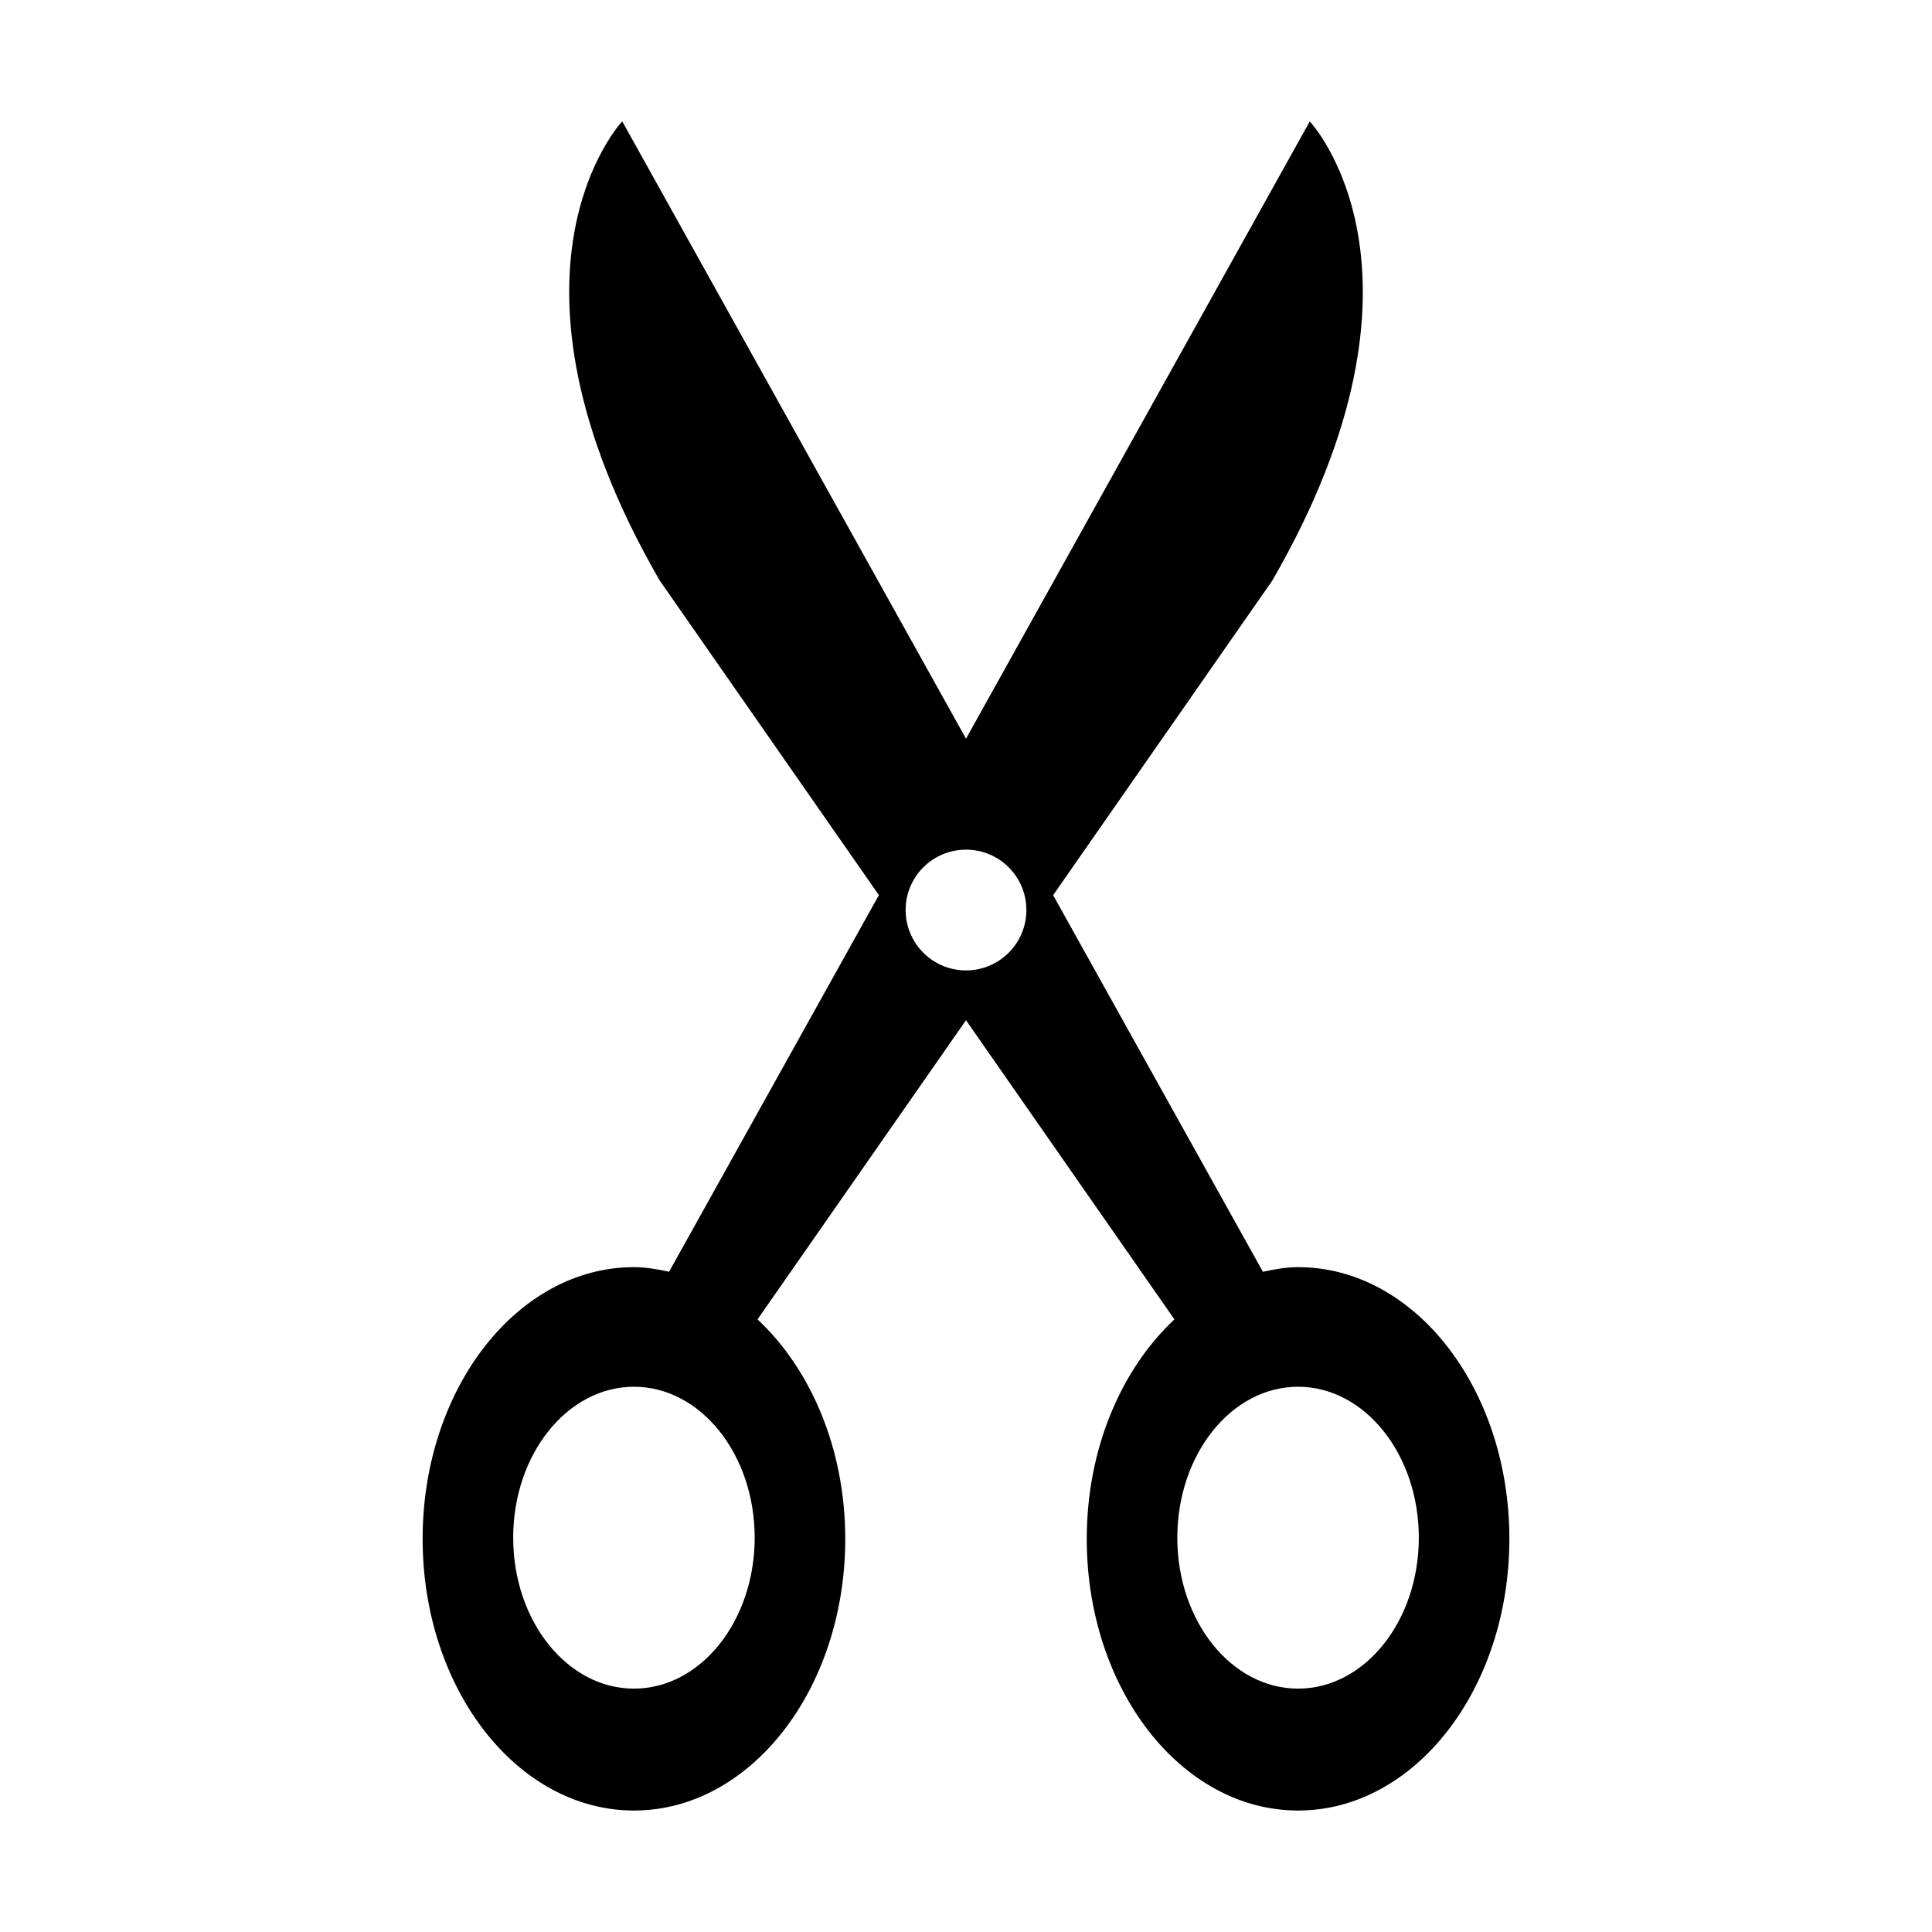
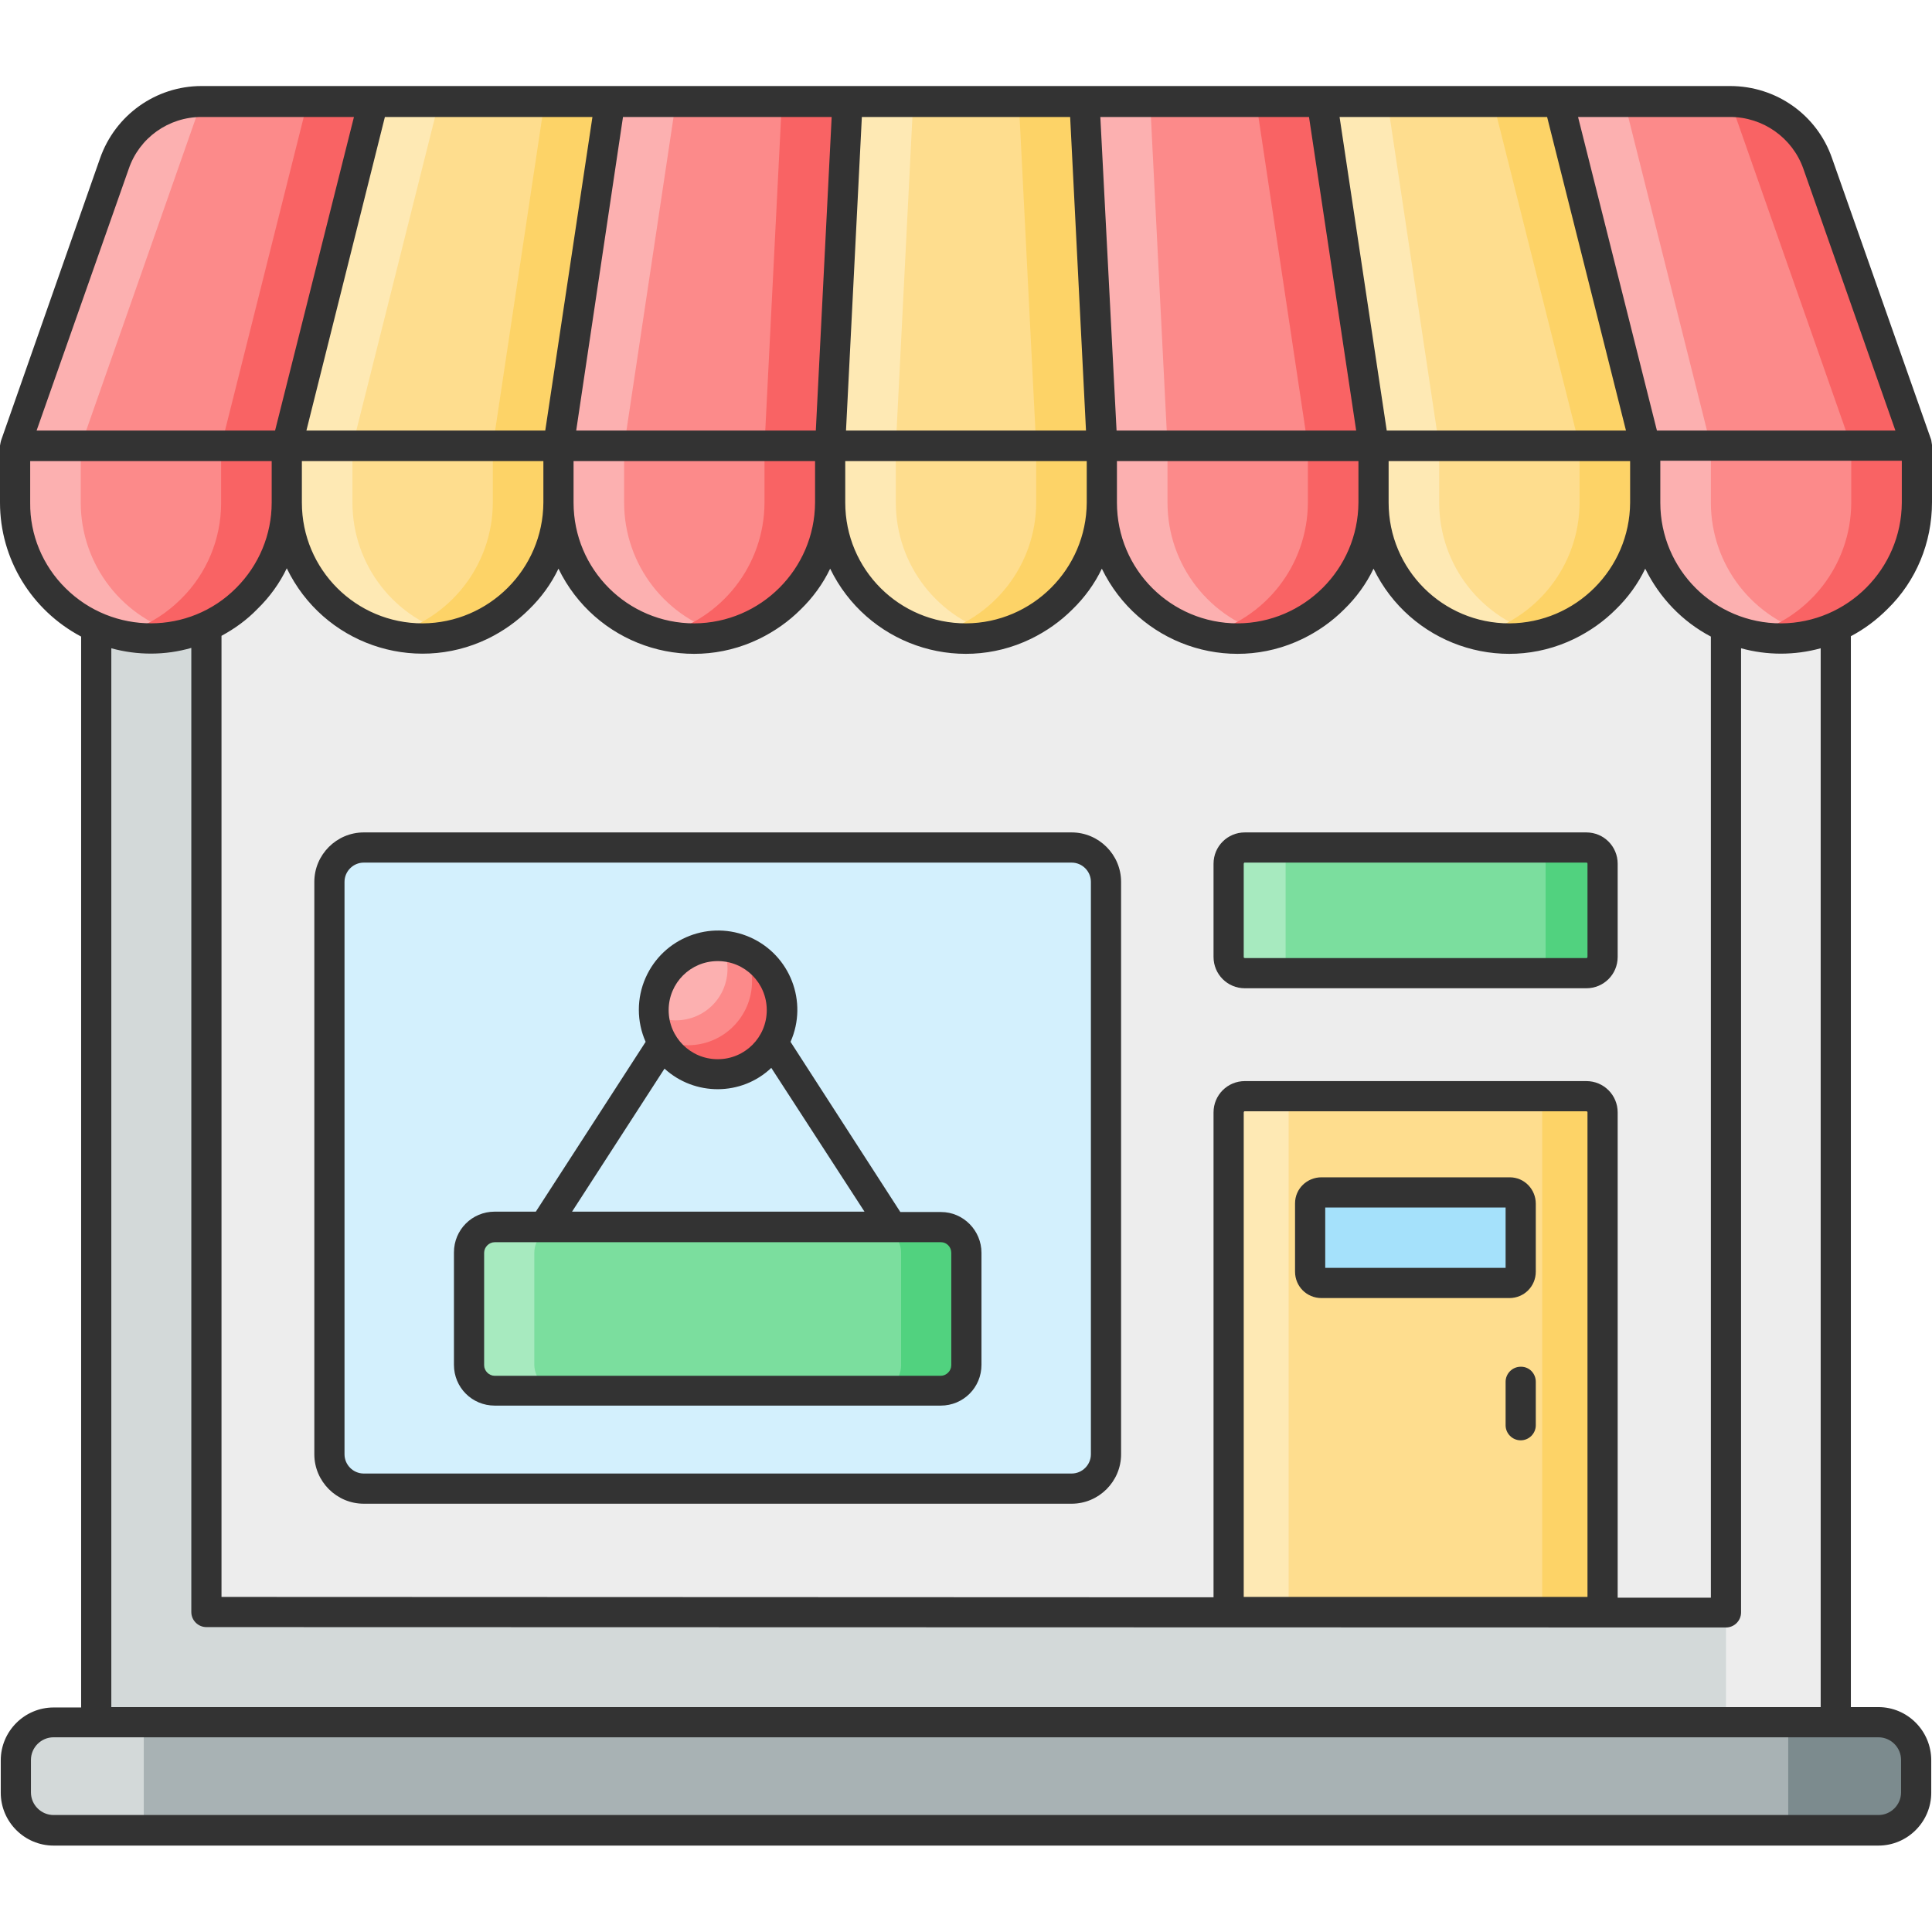
- <svg xmlns="http://www.w3.org/2000/svg" fill="#000000" width="800px" height="800px" viewBox="0 0 32 32" version="1.1">
-   <path d="M21.5 20.988c1.934 0 3.5 2.016 3.5 4.5 0 2.486-1.566 4.5-3.5 4.5s-3.5-2.014-3.5-4.5c0-1.498 0.576-2.816 1.452-3.635l-3.452-4.955-3.453 4.955c0.877 0.819 1.453 2.137 1.453 3.635 0 2.486-1.567 4.5-3.5 4.5s-3.5-2.014-3.5-4.5c0-2.484 1.567-4.5 3.5-4.5 0.199 0 0.392 0.035 0.582 0.076l3.475-6.238-3.631-5.212c-2.961-5.129-0.62-7.604-0.62-7.604l5.694 10.225 5.694-10.224c0 0 2.341 2.475-0.62 7.604l-3.631 5.212 3.475 6.238c0.189-0.042 0.383-0.077 0.582-0.077zM10.5 22.969c-1.104 0-2 1.119-2 2.5s0.896 2.5 2 2.5 2-1.119 2-2.5-0.896-2.5-2-2.5zM16 14.073c-0.552 0-1 0.447-1 1 0 0.552 0.448 1 1 1 0.553 0 1-0.448 1-1 0-0.553-0.447-1-1-1zM19.5 25.469c0 1.381 0.896 2.5 2 2.5s2-1.119 2-2.5-0.896-2.5-2-2.5-2 1.119-2 2.5z" />
+ <svg xmlns="http://www.w3.org/2000/svg" width="800px" height="800px" viewBox="0 0 512 512" id="_12_Shop_Open" version="1.1" xml:space="preserve">
+   <style type="text/css">
+ 	.st0{fill:#D3D9D9;}
+ 	.st1{fill:#A8B2B4;}
+ 	.st2{fill:#7C8B8E;}
+ 	.st3{fill:#EDEDED;}
+ 	.st4{fill:#FEDD8E;}
+ 	.st5{fill:#FC8A8A;}
+ 	.st6{fill:#FEE9B4;}
+ 	.st7{fill:#FCB0B0;}
+ 	.st8{fill:#FDD367;}
+ 	.st9{fill:#F96364;}
+ 	.st10{fill:#7BDE9E;}
+ 	.st11{fill:#51D27F;}
+ 	.st12{fill:#A7EABF;}
+ 	.st13{fill:#D3F0FD;}
+ 	.st14{fill:#A5E1FB;}
+ 	.st15{fill:#333333;}
+ </style>
+   <path class="st0" d="M486.5,83.2v373.3h-461V83.2c0-16.2,13.1-29.3,29.3-29.3c0,0,0,0,0,0h402.5C473.5,53.9,486.5,67,486.5,83.2z" />
+   <path class="st1" d="M507.8,475v-8.6c0-5.5-4.5-10-10-10H14.2c-5.5,0-10,4.5-10,10v8.6c0,5.5,4.5,10,10,10h483.6  C503.3,485,507.8,480.5,507.8,475z" />
+   <path class="st0" d="M38.1,456.4V485H14.2c-5.5,0-10-4.5-10-10v-8.6c0-5.5,4.5-10,10-10H38.1z" />
+   <path class="st2" d="M507.8,466.4v8.6c0,5.5-4.5,10-10,10h-23.9v-28.6h23.9C503.3,456.4,507.8,460.9,507.8,466.4z" />
+   <path class="st3" d="M428.1,53.9c16.2,0,29.3,13.1,29.3,29.3c0,0,0,0,0,0v373.2h29.2V83.2c0-16.2-13-29.3-29.2-29.3L428.1,53.9z" />
+   <path class="st3" d="M54.7,427.2v-344c0-4.5,3.6-8.1,8-8.1c0,0,0,0,0.1,0h386.5c4.5,0,8.1,3.6,8.1,8c0,0,0,0,0,0.1v344.1L54.7,427.2  L54.7,427.2z" />
+   <path class="st4" d="M76,118.2h72v15c0,9.6-3.8,18.7-10.6,25.4c-14,14.1-36.7,14.1-50.8,0.2c-6.8-6.8-10.6-16-10.6-25.6V118.2z" />
+   <path class="st4" d="M436,118.2v15c0,9.6-3.8,18.7-10.6,25.4c-14,14.1-36.7,14.1-50.8,0.2c-6.8-6.8-10.6-16-10.6-25.6v-15H436z" />
+   <path class="st4" d="M220,118.2h72v15c0,9.6-3.8,18.7-10.6,25.4c-14,14.1-36.7,14.1-50.8,0.2c-6.8-6.8-10.6-16-10.6-25.6V118.2z" />
+   <path class="st5" d="M4,118.2h72v15c0,9.6-3.8,18.7-10.6,25.4c-14,14.1-36.7,14.1-50.8,0.2C7.8,152,4,142.8,4,133.2V118.2z" />
+   <path class="st5" d="M292,118.2h72v15c0,9.6-3.8,18.7-10.6,25.4c-14,14.1-36.7,14.1-50.8,0.2c-6.8-6.8-10.6-16-10.6-25.6V118.2z" />
+   <path class="st5" d="M148,118.2h72v15c0,9.6-3.8,18.7-10.6,25.4c-14,14.1-36.7,14.1-50.8,0.2c-6.8-6.8-10.6-16-10.6-25.6V118.2z" />
+   <path class="st5" d="M508,118.2v15c0,9.6-3.8,18.7-10.6,25.4c-14,14.1-36.7,14.1-50.8,0.2c-6.8-6.8-10.6-16-10.6-25.6v-15H508z" />
+   <path class="st5" d="M98.9,27L76,118.2H4l26.3-74.7C33.7,33.6,43,27,53.4,27H98.9z" />
+   <polygon class="st4" points="161.7,27 148,118.2 76,118.2 98.9,27 " />
+   <polygon class="st5" points="224.6,27 220,118.2 148,118.2 161.7,27 " />
+   <polygon class="st4" points="287.4,27 292,118.2 220,118.2 224.6,27 " />
+   <polygon class="st5" points="350.3,27 364,118.2 292,118.2 287.4,27 " />
+   <polygon class="st4" points="413.1,27 436,118.2 364,118.2 350.3,27 " />
+   <path class="st5" d="M481.7,43.4l26.3,74.8h-72L413.1,27h45.4C468.9,27,478.2,33.5,481.7,43.4z" />
+   <path class="st6" d="M120.7,168.2c-19.5,4.7-39-7.3-43.7-26.8c-0.6-2.7-1-5.4-1-8.2v-15h17.4v15C93.4,149.7,104.6,164.2,120.7,168.2  z" />
+   <path class="st6" d="M408.7,168.2c-19.5,4.7-39-7.3-43.7-26.8c-0.6-2.7-1-5.4-1-8.2v-15h17.4v15  C381.4,149.7,392.6,164.2,408.7,168.2z" />
+   <path class="st6" d="M264.7,168.2c-19.5,4.7-39-7.3-43.7-26.8c-0.6-2.7-1-5.4-1-8.2v-15h17.4v15  C237.4,149.7,248.6,164.2,264.7,168.2z" />
+   <path class="st7" d="M48.7,168.2c-19.5,4.7-39-7.3-43.7-26.8c-0.6-2.7-1-5.4-1-8.2v-15h17.4v15C21.4,149.7,32.6,164.2,48.7,168.2z" />
+   <path class="st7" d="M336.7,168.2c-19.5,4.7-39-7.3-43.7-26.8c-0.6-2.7-1-5.4-1-8.2v-15h17.4v15  C309.4,149.7,320.6,164.2,336.7,168.2z" />
+   <path class="st7" d="M192.7,168.2c-19.5,4.7-39-7.3-43.7-26.8c-0.6-2.7-1-5.4-1-8.2v-15h17.4v15  C165.4,149.7,176.6,164.2,192.7,168.2z" />
+   <path class="st7" d="M480.7,168.2c-19.5,4.7-39-7.3-43.7-26.8c-0.6-2.7-1-5.4-1-8.2v-15h17.4v15  C453.4,149.7,464.6,164.2,480.7,168.2z" />
+   <path class="st7" d="M53.4,27l-32,91.2H4l26.3-74.7C33.7,33.6,43,27,53.4,27z" />
+   <polygon class="st6" points="116.3,27 93.4,118.2 93.4,118.2 76,118.2 76,118.2 98.9,27 " />
+   <polygon class="st7" points="179.1,27 165.4,118.2 148,118.2 161.7,27 " />
+   <polygon class="st6" points="242,27 237.4,118.2 220,118.2 224.6,27 " />
+   <polygon class="st7" points="309.4,118.2 292,118.2 287.4,27 304.8,27 " />
+   <polygon class="st6" points="381.4,118.2 364,118.2 350.3,27 367.7,27 " />
+   <polygon class="st7" points="453.4,118.2 436,118.2 413.1,27 430.5,27 " />
+   <path class="st8" d="M148,118.2v15c0,9.6-3.8,18.7-10.6,25.4c-6.7,6.8-15.9,10.6-25.4,10.6c-2.9,0-5.8-0.4-8.7-1  c16-4.1,27.2-18.4,27.3-34.9v-15.1H148L148,118.2z" />
+   <path class="st8" d="M436,118.2v15c0,9.6-3.8,18.7-10.6,25.4c-6.7,6.8-15.9,10.6-25.4,10.6c-2.9,0-5.8-0.4-8.7-1  c16-4.1,27.2-18.4,27.3-34.9v-15.1H436L436,118.2z" />
+   <path class="st8" d="M292,118.2v15c0,9.6-3.8,18.7-10.6,25.4c-6.7,6.8-15.9,10.6-25.4,10.6c-2.9,0-5.8-0.4-8.7-1  c16-4.1,27.2-18.4,27.3-34.9v-15.1H292L292,118.2z" />
+   <path class="st9" d="M76,118.2v15c0,9.6-3.8,18.7-10.6,25.4c-6.7,6.8-15.9,10.6-25.4,10.6c-2.9,0-5.8-0.4-8.7-1  c6.3-1.6,12.1-4.9,16.7-9.5c6.8-6.7,10.6-15.9,10.6-25.4v-15.1H76L76,118.2z" />
+   <path class="st9" d="M364,118.2v15c0,9.6-3.8,18.7-10.6,25.4c-6.7,6.8-15.9,10.6-25.4,10.6c-2.9,0-5.8-0.4-8.7-1  c16-4.1,27.2-18.4,27.3-34.9v-15.1H364L364,118.2z" />
+   <path class="st9" d="M220,118.2v15c0,9.6-3.8,18.7-10.6,25.4c-6.7,6.8-15.9,10.6-25.4,10.6c-2.9,0-5.8-0.4-8.7-1  c16-4.1,27.2-18.4,27.3-34.9v-15.1H220L220,118.2z" />
+   <path class="st9" d="M508,118.2v15c0,9.6-3.8,18.7-10.6,25.4c-6.7,6.8-15.9,10.6-25.4,10.6c-2.9,0-5.8-0.4-8.7-1  c16-4.1,27.2-18.4,27.3-34.9v-15.1H508L508,118.2z" />
+   <polygon class="st9" points="98.9,27 76,118.2 58.6,118.2 81.5,27 " />
+   <polygon class="st8" points="161.7,27 148,118.2 148,118.2 130.6,118.2 130.6,118.2 144.3,27 " />
+   <polygon class="st9" points="224.6,27 220,118.2 202.6,118.2 207.2,27 " />
+   <polygon class="st8" points="292,118.2 274.6,118.2 270,27 287.4,27 " />
+   <polygon class="st9" points="364,118.2 346.6,118.2 332.9,27 350.3,27 " />
+   <polygon class="st8" points="436,118.2 418.6,118.2 395.7,27 413.1,27 " />
+   <path class="st9" d="M508,118.2h-17.4l-32-91.2l0,0c10.4,0,19.7,6.6,23.2,16.4L508,118.2z" />
+   <path class="st4" d="M424.7,294.8v132.5h-99.1V294.8c0-2.4,1.9-4.3,4.2-4.3c0,0,0,0,0.1,0h90.5C422.8,290.5,424.7,292.4,424.7,294.8  C424.7,294.8,424.7,294.8,424.7,294.8z" />
+   <path class="st8" d="M424.7,294.8v132.5h-16V294.8c0-2.4-1.9-4.3-4.2-4.3c0,0,0,0-0.1,0h16C422.8,290.5,424.7,292.4,424.7,294.8  C424.7,294.8,424.7,294.8,424.7,294.8z" />
+   <path class="st6" d="M345.8,290.5c-2.4,0-4.3,1.9-4.3,4.2c0,0,0,0,0,0.1v132.5h-16V294.8c0-2.4,1.9-4.3,4.2-4.3c0,0,0,0,0.1,0H345.8  z" />
+   <path class="st10" d="M424.7,228.9v24.7c0,2.4-1.9,4.3-4.2,4.3c0,0,0,0-0.1,0h-90.5c-2.4,0-4.3-1.9-4.3-4.2c0,0,0,0,0-0.1v-24.7  c0-2.4,1.9-4.3,4.2-4.3c0,0,0,0,0.1,0h90.5C422.8,224.6,424.7,226.5,424.7,228.9z" />
+   <path class="st11" d="M424.7,228.9v24.7c0,2.4-1.9,4.3-4.2,4.3c0,0,0,0-0.1,0h-15.1c2.4,0,4.3-1.9,4.3-4.2c0,0,0,0,0-0.1v-24.7  c0-2.4-1.9-4.3-4.2-4.3c0,0,0,0-0.1,0h15.1C422.8,224.6,424.7,226.5,424.7,228.9z" />
+   <path class="st12" d="M345,258h-15.1c-2.4,0-4.3-1.9-4.3-4.2c0,0,0,0,0-0.1V229c0-2.4,1.9-4.3,4.2-4.3c0,0,0,0,0.1,0H345  c-2.4,0-4.3,1.9-4.3,4.2c0,0,0,0,0,0.1v24.7C340.7,256.1,342.6,258,345,258z" />
+   <path class="st13" d="M293.1,233.7v151.7c0,5-4.1,9.1-9.1,9.1H96.4c-5,0-9.1-4.1-9.1-9.1V233.7c0-5,4.1-9.1,9.1-9.1H284  C289,224.6,293.1,228.7,293.1,233.7z" />
+   <path class="st14" d="M403,319v18c0,1.7-1.3,3-3,3h-49.8c-1.7,0-3-1.3-3-3v-18c0-1.6,1.3-3,2.9-3c0,0,0.1,0,0.1,0H400  c1.6,0,3,1.3,3,2.9C403,318.9,403,319,403,319z" />
+   <path class="st10" d="M256.1,332v29.8c0,3.8-3,6.8-6.8,6.8H131.1c-3.8,0-6.8-3-6.8-6.8V332c0-3.8,3-6.8,6.8-6.8h118.3  C253.1,325.2,256.1,328.3,256.1,332z" />
+   <path class="st12" d="M148.4,368.6H131c-3.8,0-6.8-3-6.8-6.8V332c0-3.8,3-6.8,6.8-6.8h17.4c-3.8,0-6.8,3-6.8,6.8v29.8  C141.7,365.5,144.7,368.5,148.4,368.6z" />
+   <path class="st11" d="M256.1,332v29.8c0,3.8-3,6.8-6.8,6.8H232c3.8,0,6.8-3,6.8-6.8V332c0-3.8-3-6.8-6.8-6.8h17.4  C253.1,325.2,256.1,328.3,256.1,332z" />
+   <path class="st5" d="M207.2,267.7c0,9.4-7.6,17-17,17s-17-7.6-17-17s7.6-17,17-17C199.6,250.7,207.2,258.3,207.2,267.7  C207.2,267.7,207.2,267.7,207.2,267.7z" />
+   <path class="st7" d="M192.8,256.7c0,7.6-6.1,13.7-13.7,13.7c-2,0-4-0.4-5.8-1.3c0-0.5-0.1-1-0.1-1.4c0-9.4,7.6-17,17-17c0,0,0,0,0,0  c0.4,0,0.8,0,1.2,0.1C192.3,252.6,192.8,254.6,192.8,256.7z" />
+   <path class="st9" d="M207.2,267.7c0,9.4-7.6,17-17,17c0,0,0,0,0,0c-6.5,0-12.4-3.6-15.2-9.4c2.3,1.1,4.8,1.7,7.3,1.7  c9.4,0,17-7.6,17-17c0,0,0,0,0,0c0-2.6-0.6-5.2-1.8-7.6C203.5,255.2,207.2,261.1,207.2,267.7z" />
+   <path class="st15" d="M403,362.2c-2.2,0-4,1.8-4,4v11.5c0,2.2,1.8,4,4,4s4-1.8,4-4v-11.5c0-2.2-1.7-4-3.9-4  C403.1,362.2,403,362.2,403,362.2z" />
+   <path class="st15" d="M428.7,228.9c0-4.6-3.7-8.3-8.3-8.3h-90.5c-4.6,0-8.3,3.7-8.3,8.3v24.7c0,4.6,3.7,8.3,8.3,8.3h90.5  c4.6,0,8.3-3.7,8.3-8.3L428.7,228.9z M420.7,253.6c0,0.1-0.1,0.3-0.2,0.3c0,0,0,0-0.1,0h-90.5c-0.1,0-0.3-0.1-0.3-0.2c0,0,0,0,0-0.1  v-24.7c0-0.1,0.1-0.3,0.2-0.3c0,0,0,0,0.1,0h90.5c0.2,0,0.3,0.1,0.3,0.3L420.7,253.6z" />
+   <path class="st15" d="M400,312h-49.8c-3.8,0-7,3-7,6.9c0,0,0,0.1,0,0.1v18c0,3.9,3.1,7,7,7H400c3.9,0,7-3.1,7-7v-18c0-3.8-3-7-6.9-7  C400.1,312,400,312,400,312z M399,336h-47.8v-16H399V336z" />
+   <path class="st15" d="M284,220.6H96.4c-7.2,0-13.1,5.9-13.1,13.1v151.7c0,7.2,5.9,13.1,13.1,13.1H284c7.2,0,13.1-5.9,13.1-13.1  V233.7C297.1,226.5,291.2,220.6,284,220.6z M289.1,385.4c0,2.8-2.3,5.1-5.1,5.1H96.4c-2.8,0-5.1-2.3-5.1-5.1V233.7  c0-2.8,2.3-5.1,5.1-5.1H284c2.8,0,5.1,2.3,5.1,5.1V385.4z" />
+   <path class="st15" d="M249.4,321.2h-10.8l-29.1-45.1c4.7-10.6-0.1-23-10.7-27.7c-10.6-4.7-23,0.1-27.7,10.7c-2.4,5.4-2.4,11.6,0,17  l-29.1,45h-10.9c-6,0-10.8,4.8-10.8,10.8v29.8c0,6,4.8,10.8,10.8,10.8h118.2c6,0,10.8-4.8,10.8-10.8V332  C260.1,326.1,255.3,321.2,249.4,321.2z M190.2,254.7c7.2,0,13,5.8,13,13s-5.8,13-13,13s-13-5.8-13-13  C177.2,260.5,183,254.7,190.2,254.7L190.2,254.7z M176.1,283.2c8,7.3,20.4,7.3,28.3-0.2l24.7,38.1h-77.5L176.1,283.2z M252.1,361.8  c0,1.5-1.3,2.8-2.8,2.8H131.1c-1.5,0-2.8-1.3-2.8-2.8V332c0-1.5,1.3-2.8,2.8-2.8h118.3c1.5,0,2.7,1.3,2.7,2.8L252.1,361.8z" />
+   <path class="st15" d="M497.8,452.4h-7.3V168.6c3.6-1.9,6.8-4.3,9.7-7.2c7.6-7.4,11.8-17.6,11.8-28.3c0,0,0-15.1,0-15.2  c0-0.2-0.2-1.1-0.2-1.3l-26.3-74.7c-4-11.5-14.8-19.1-27-19.1H53.4c-12.1,0-22.9,7.7-26.9,19.2L0.4,116.4c-0.2,0.4-0.4,1.7-0.4,1.7  v15.1c0,14.9,8.3,28.5,21.5,35.5v283.8h-7.3c-7.7,0-14,6.3-14,14v8.6c0,7.7,6.3,14,14,14h483.6c7.7,0,14-6.3,14-14v-8.6  C511.8,458.7,505.5,452.4,497.8,452.4z M504,133.2c-0.1,17.6-14.4,31.9-32,32c-17.7,0-32-14.3-32-32v-11.1h64V133.2z M54.7,431.2  l402.7,0.1c2.2,0,4-1.8,4-4V171.8c6.9,1.9,14.2,1.9,21.1,0v280.6h-453V171.8c6.9,1.9,14.3,1.9,21.2-0.1v255.5  C50.7,429.4,52.5,431.2,54.7,431.2z M129.2,169.3c4.1-2,7.8-4.6,11-7.8c3.2-3.1,5.9-6.8,7.8-10.8c9.6,19.8,33.4,28.2,53.2,18.6  c4.1-2,7.8-4.6,11-7.8c3.2-3.1,5.9-6.8,7.8-10.8c9.6,19.8,33.4,28.2,53.2,18.6c4.1-2,7.8-4.6,11-7.8c3.2-3.1,5.9-6.8,7.8-10.8  c9.6,19.8,33.4,28.2,53.2,18.6c4.1-2,7.8-4.6,11-7.8c3.2-3.1,5.9-6.8,7.8-10.8c9.6,19.8,33.4,28.2,53.2,18.6c4.1-2,7.8-4.6,11-7.8  c3.2-3.1,5.9-6.8,7.8-10.8c3.8,7.7,9.8,14,17.4,18v254.7l-24.7,0V294.8c0-4.6-3.7-8.3-8.3-8.3h-90.5c-4.6,0-8.3,3.7-8.3,8.3v128.5  l-262.9-0.1V168.5c3.5-1.9,6.7-4.2,9.5-7.1c3.2-3.1,5.9-6.8,7.8-10.8C85.6,170.5,109.4,178.8,129.2,169.3z M80,133.2v-11h64v11  c-0.1,17.6-14.4,31.9-32,32C94.3,165.2,80,150.9,80,133.2z M152,133.2v-11h64v11c-0.1,17.6-14.4,31.9-32,32  C166.3,165.2,152,150.9,152,133.2z M296,133.2v-11h64v11c-0.1,17.6-14.4,31.9-32,32C310.3,165.2,296,150.9,296,133.2z M368,133.2  v-11h64v11c-0.1,17.6-14.4,31.9-32,32C382.3,165.2,368,150.9,368,133.2z M420.7,294.7v128.5l-91.1,0V294.8c0-0.1,0.1-0.3,0.2-0.3  h90.6C420.5,294.5,420.7,294.6,420.7,294.7z M458.5,31c8.7,0,16.5,5.5,19.4,13.7l0,0l24.4,69.4h-63.2L418.2,31H458.5z M410,31  l20.9,83.1h-63.4L355,31H410z M346.9,31l12.5,83.1h-63.5L291.6,31H346.9z M228.4,31h55.2l4.2,83.1h-63.6L228.4,31z M224,122.2h64v11  c-0.1,17.6-14.4,31.9-32,32c-17.7,0-32-14.3-32-32V122.2z M220.4,31l-4.2,83.1h-63.5L165.1,31H220.4z M157,31l-12.5,83.1H81.2  L102,31H157z M34.1,44.8C36.9,36.5,44.7,31,53.4,31h40.4l-20.9,83.1H9.7L34.1,44.8z M17.4,155.9c-6.1-6-9.5-14.2-9.4-22.7v-11h64v11  c0,8.5-3.4,16.6-9.4,22.6C50.2,168.3,29.9,168.3,17.4,155.9z M503.8,475c0,3.3-2.7,6-6,6H14.2c-3.3,0-6-2.7-6-6v-8.6  c0-3.3,2.7-6,6-6h483.6c3.3,0,6,2.7,6,6V475z" />
</svg>
